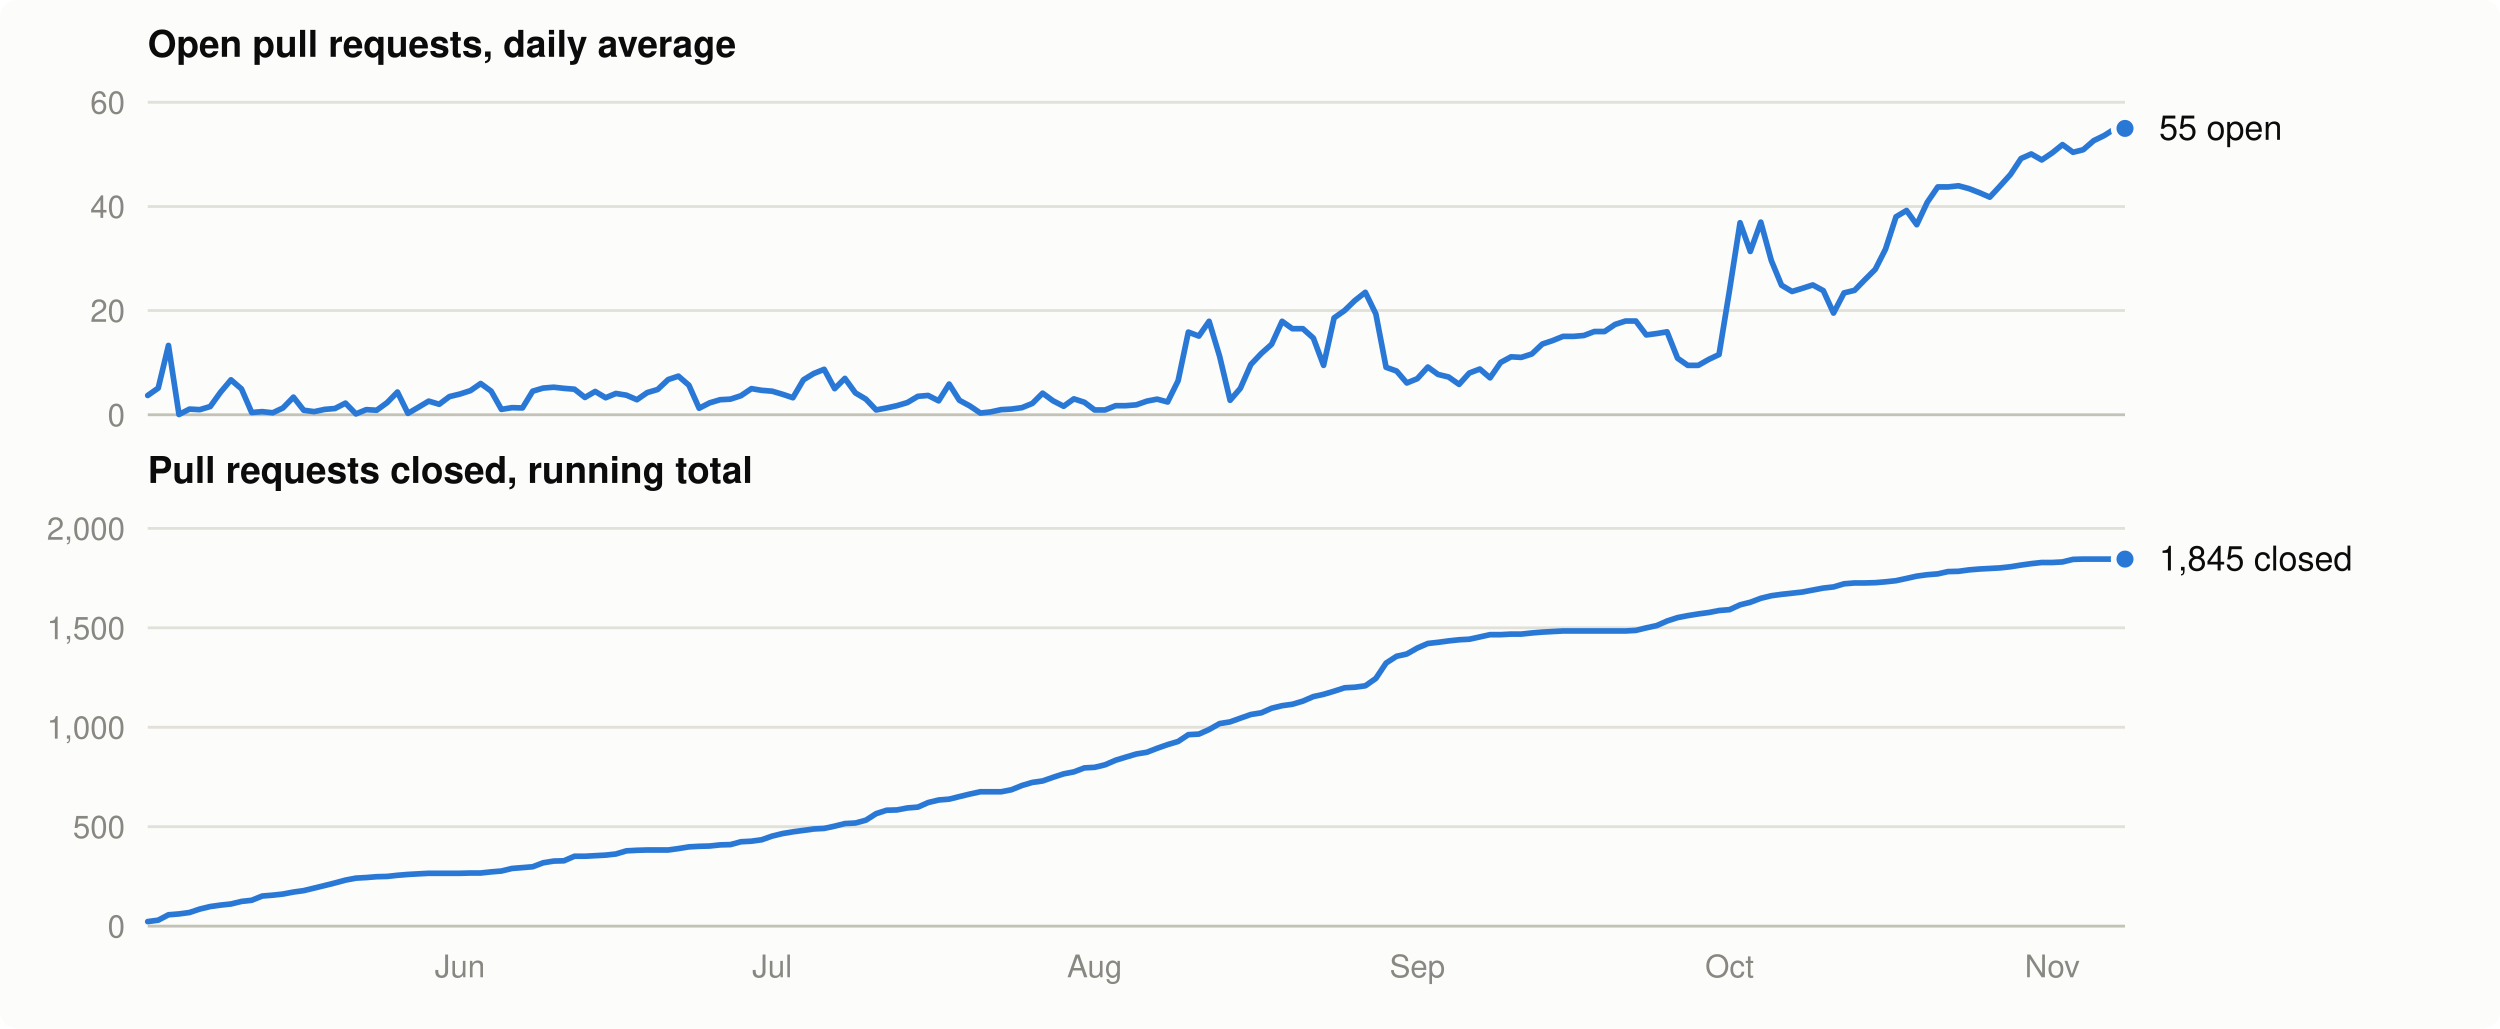
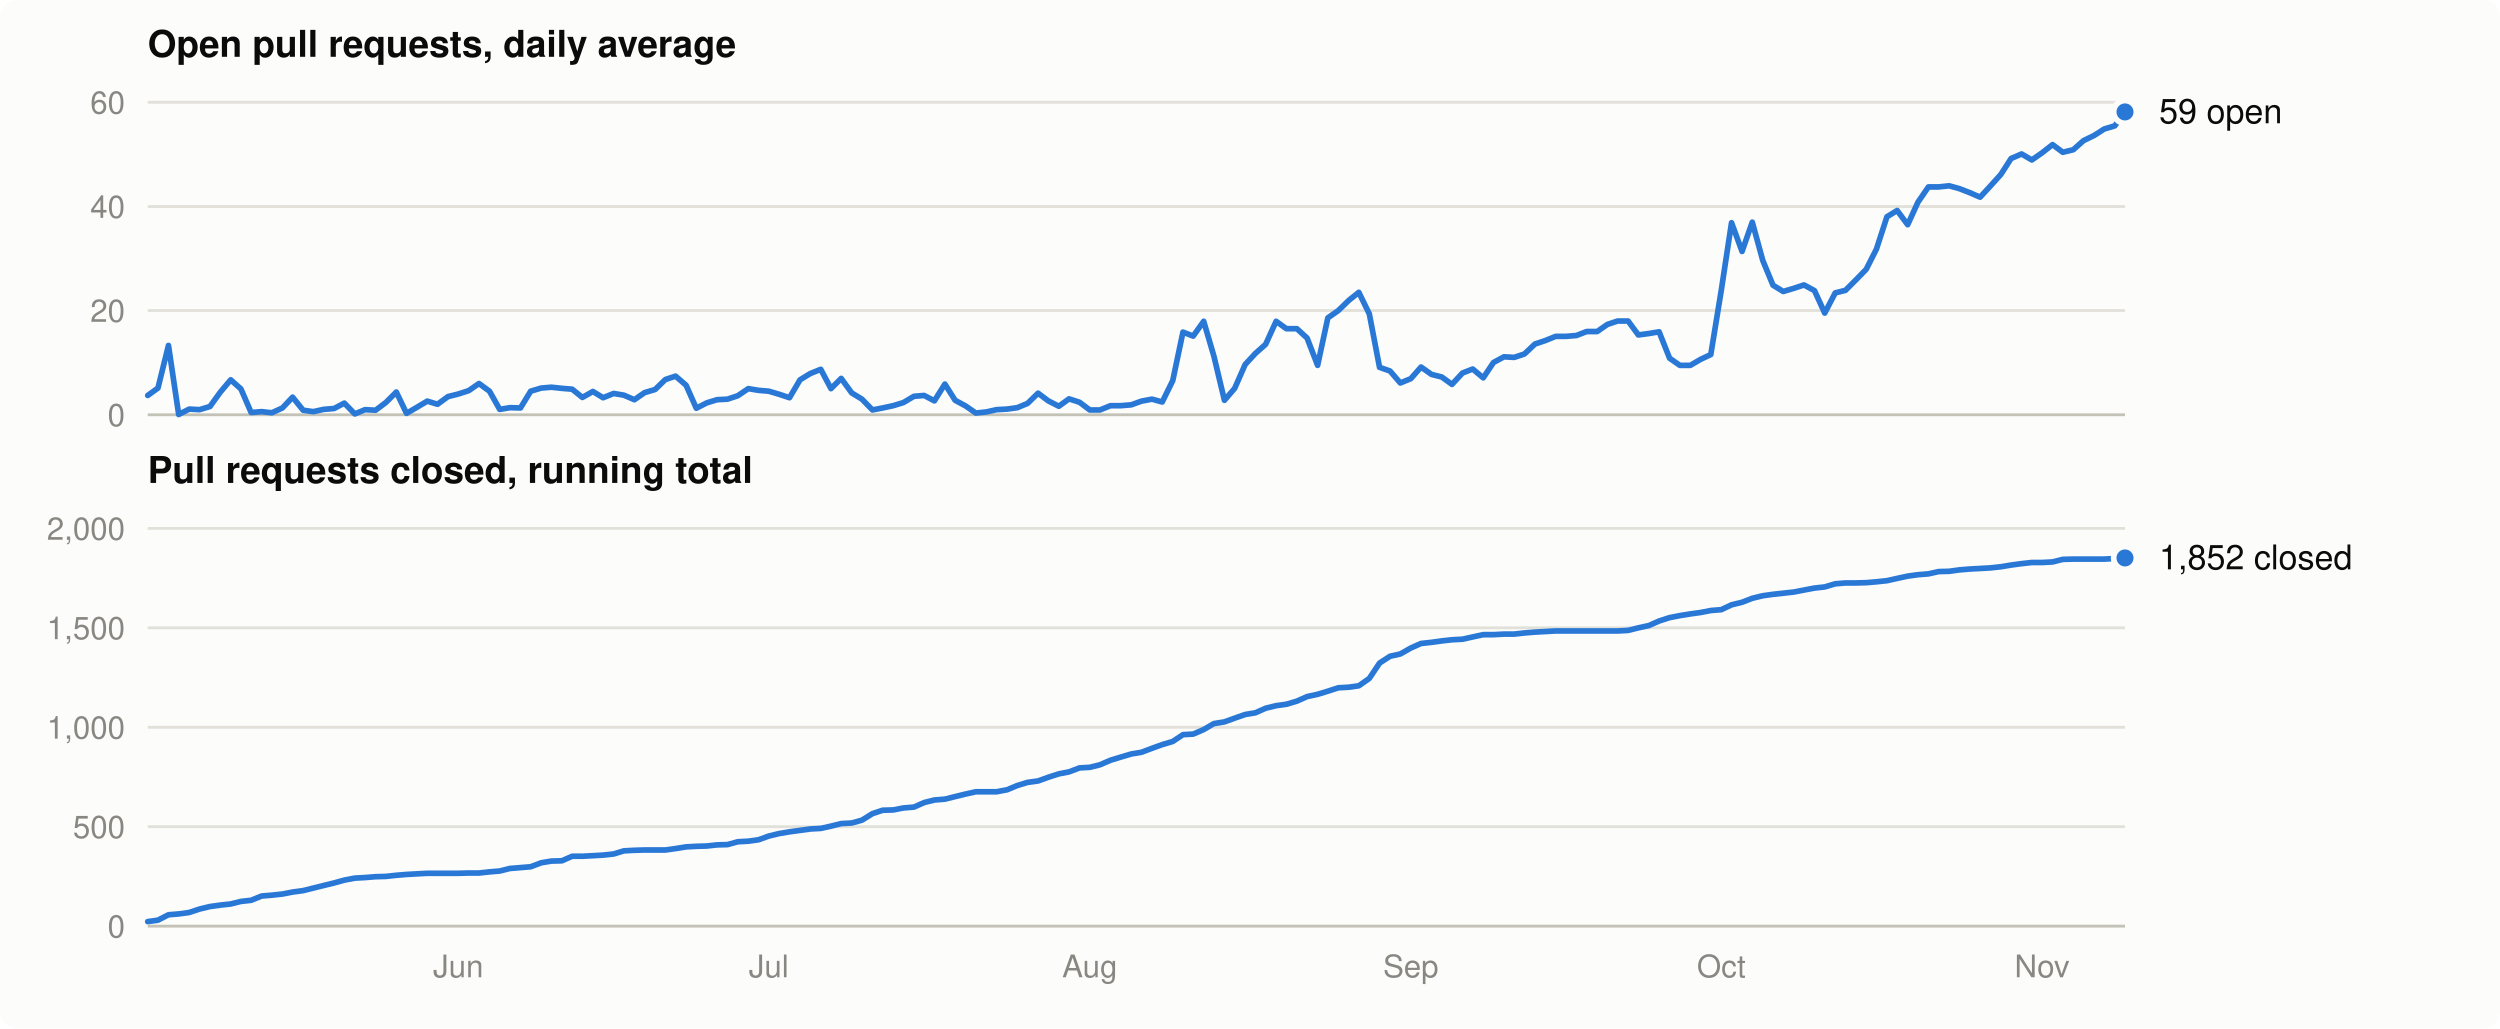
<svg xmlns="http://www.w3.org/2000/svg" width="880" height="362" viewBox="0 0 880 362" role="img" aria-labelledby="t d" font-family="-apple-system, BlinkMacSystemFont, 'Segoe UI', Helvetica, Arial, sans-serif">
  <rect width="100%" height="100%" rx="6" fill="#fcfcfb" />
  <text x="52.0" y="20.0" fill="#0b0b0b" font-size="13" font-weight="600" text-anchor="start">Open pull requests, daily average</text>
  <line x1="52" y1="146.0" x2="748" y2="146.0" stroke="#c3c2b7" stroke-width="1" />
  <text x="44.0" y="150.0" fill="#898781" font-size="11" font-weight="400" text-anchor="end">0</text>
  <line x1="52" y1="109.3" x2="748" y2="109.3" stroke="#e1e0d9" stroke-width="1" />
  <text x="44.0" y="113.3" fill="#898781" font-size="11" font-weight="400" text-anchor="end">20</text>
  <line x1="52" y1="72.7" x2="748" y2="72.7" stroke="#e1e0d9" stroke-width="1" />
  <text x="44.0" y="76.7" fill="#898781" font-size="11" font-weight="400" text-anchor="end">40</text>
  <line x1="52" y1="36.0" x2="748" y2="36.0" stroke="#e1e0d9" stroke-width="1" />
  <text x="44.0" y="40.0" fill="#898781" font-size="11" font-weight="400" text-anchor="end">60</text>
-   <path d="M52.0,139.2 L55.7,136.6 L59.3,121.6 L63.0,145.9 L66.7,144.0 L70.3,144.2 L74.0,143.1 L77.6,138.1 L81.3,133.7 L85.0,136.9 L88.6,145.2 L92.3,144.9 L96.0,145.3 L99.6,143.6 L103.3,139.8 L106.9,144.4 L110.6,144.9 L114.3,144.1 L117.9,143.8 L121.6,141.9 L125.3,145.7 L128.9,144.2 L132.6,144.4 L136.3,141.7 L139.9,138.0 L143.6,145.5 L147.2,143.4 L150.9,141.2 L154.6,142.3 L158.2,139.6 L161.9,138.7 L165.6,137.5 L169.2,135.0 L172.9,137.7 L176.5,144.1 L180.2,143.5 L183.9,143.6 L187.5,137.7 L191.2,136.6 L194.9,136.3 L198.5,136.7 L202.2,137.0 L205.9,139.9 L209.5,137.8 L213.2,140.0 L216.8,138.5 L220.5,139.1 L224.2,140.7 L227.8,138.2 L231.5,137.1 L235.2,133.6 L238.8,132.4 L242.5,135.6 L246.1,143.7 L249.8,141.8 L253.5,140.7 L257.1,140.5 L260.8,139.3 L264.5,136.8 L268.1,137.4 L271.8,137.7 L275.5,138.8 L279.1,140.0 L282.8,133.7 L286.4,131.5 L290.1,130.0 L293.8,136.8 L297.4,133.2 L301.1,138.3 L304.8,140.5 L308.4,144.3 L312.1,143.6 L315.7,142.8 L319.4,141.7 L323.1,139.5 L326.7,139.2 L330.4,141.1 L334.1,135.2 L337.7,140.9 L341.4,142.9 L345.1,145.4 L348.7,145.0 L352.4,144.2 L356.0,144.0 L359.7,143.5 L363.4,142.0 L367.0,138.4 L370.7,141.1 L374.4,143.0 L378.0,140.4 L381.7,141.6 L385.3,144.3 L389.0,144.3 L392.7,142.8 L396.3,142.8 L400.0,142.5 L403.7,141.2 L407.3,140.5 L411.0,141.5 L414.7,134.0 L418.3,116.9 L422.0,118.3 L425.6,113.1 L429.3,125.4 L433.0,140.9 L436.6,136.7 L440.3,128.3 L444.0,124.4 L447.6,121.2 L451.3,113.1 L454.9,115.7 L458.6,115.7 L462.3,119.0 L465.9,128.6 L469.6,111.9 L473.3,109.3 L476.9,105.8 L480.6,102.9 L484.3,110.5 L487.9,129.3 L491.6,130.6 L495.2,134.8 L498.9,133.3 L502.6,129.2 L506.2,131.8 L509.9,132.7 L513.6,135.3 L517.2,131.3 L520.9,129.9 L524.5,133.0 L528.2,127.6 L531.9,125.6 L535.5,125.8 L539.2,124.6 L542.9,121.1 L546.5,119.9 L550.2,118.4 L553.9,118.4 L557.5,118.1 L561.2,116.7 L564.8,116.7 L568.5,114.2 L572.2,113.0 L575.8,113.0 L579.5,117.9 L583.2,117.4 L586.8,116.8 L590.5,126.1 L594.1,128.6 L597.8,128.6 L601.5,126.5 L605.1,124.8 L608.8,102.1 L612.5,78.4 L616.1,88.5 L619.8,78.2 L623.5,91.7 L627.1,100.4 L630.8,102.6 L634.4,101.5 L638.1,100.3 L641.8,102.3 L645.4,110.2 L649.1,103.1 L652.8,102.2 L656.4,98.5 L660.1,94.8 L663.7,87.7 L667.4,76.3 L671.1,74.1 L674.7,79.1 L678.4,71.2 L682.1,65.8 L685.7,65.8 L689.4,65.4 L693.1,66.4 L696.7,67.8 L700.4,69.4 L704.0,65.5 L707.7,61.4 L711.4,55.8 L715.0,54.2 L718.7,56.3 L722.4,53.8 L726.0,50.9 L729.7,53.6 L733.3,52.7 L737.0,49.5 L740.7,47.7 L744.3,45.4 L748.0,45.2" fill="none" stroke="#2a78d6" stroke-width="2" stroke-linejoin="round" stroke-linecap="round" />
-   <circle cx="748.0" cy="45.2" r="4" fill="#2a78d6" stroke="#fcfcfb" stroke-width="2" />
-   <text x="760.0" y="49.2" fill="#0b0b0b" font-size="12" font-weight="400" text-anchor="start">55 open</text>
+   <path d="M52.0,139.2 L55.6,136.6 L59.3,121.6 L62.9,145.9 L66.6,144.0 L70.2,144.2 L73.9,143.1 L77.5,138.1 L81.2,133.7 L84.8,136.9 L88.4,145.2 L92.1,144.9 L95.7,145.3 L99.4,143.6 L103.0,139.8 L106.7,144.4 L110.3,144.9 L113.9,144.1 L117.6,143.8 L121.2,141.9 L124.9,145.7 L128.5,144.2 L132.2,144.4 L135.8,141.7 L139.5,138.0 L143.1,145.5 L146.7,143.4 L150.4,141.2 L154.0,142.3 L157.7,139.6 L161.3,138.7 L165.0,137.5 L168.6,135.0 L172.3,137.7 L175.9,144.1 L179.5,143.5 L183.2,143.6 L186.8,137.7 L190.5,136.6 L194.1,136.3 L197.8,136.7 L201.4,137.0 L205.0,139.9 L208.7,137.8 L212.3,140.0 L216.0,138.5 L219.6,139.1 L223.3,140.7 L226.9,138.2 L230.6,137.1 L234.2,133.6 L237.8,132.4 L241.5,135.6 L245.1,143.7 L248.8,141.8 L252.4,140.7 L256.1,140.5 L259.7,139.3 L263.4,136.8 L267.0,137.4 L270.6,137.7 L274.3,138.8 L277.9,140.0 L281.6,133.7 L285.2,131.5 L288.9,130.0 L292.5,136.8 L296.1,133.2 L299.8,138.3 L303.4,140.5 L307.1,144.3 L310.7,143.6 L314.4,142.8 L318.0,141.7 L321.7,139.5 L325.3,139.2 L328.9,141.1 L332.6,135.2 L336.2,140.9 L339.9,142.9 L343.5,145.4 L347.2,145.0 L350.8,144.2 L354.5,144.0 L358.1,143.5 L361.7,142.0 L365.4,138.4 L369.0,141.1 L372.7,143.0 L376.3,140.4 L380.0,141.6 L383.6,144.3 L387.2,144.3 L390.9,142.8 L394.5,142.8 L398.2,142.5 L401.8,141.2 L405.5,140.5 L409.1,141.5 L412.8,134.0 L416.4,116.9 L420.0,118.3 L423.7,113.1 L427.3,125.4 L431.0,140.9 L434.6,136.7 L438.3,128.3 L441.9,124.4 L445.5,121.2 L449.2,113.1 L452.8,115.7 L456.5,115.7 L460.1,119.0 L463.8,128.6 L467.4,111.9 L471.1,109.3 L474.7,105.8 L478.3,102.9 L482.0,110.5 L485.6,129.3 L489.3,130.6 L492.9,134.8 L496.6,133.3 L500.2,129.2 L503.9,131.8 L507.5,132.7 L511.1,135.3 L514.8,131.3 L518.4,129.9 L522.1,133.0 L525.7,127.6 L529.4,125.6 L533.0,125.8 L536.6,124.6 L540.3,121.1 L543.9,119.9 L547.6,118.4 L551.2,118.4 L554.9,118.1 L558.5,116.7 L562.2,116.7 L565.8,114.2 L569.4,113.0 L573.1,113.0 L576.7,117.9 L580.4,117.4 L584.0,116.8 L587.7,126.1 L591.3,128.6 L595.0,128.6 L598.6,126.5 L602.2,124.8 L605.9,102.1 L609.5,78.4 L613.2,88.5 L616.8,78.2 L620.5,91.7 L624.1,100.4 L627.7,102.6 L631.4,101.5 L635.0,100.3 L638.7,102.3 L642.3,110.2 L646.0,103.1 L649.6,102.2 L653.3,98.5 L656.9,94.8 L660.5,87.7 L664.2,76.3 L667.8,74.1 L671.5,79.1 L675.1,71.2 L678.8,65.8 L682.4,65.8 L686.1,65.4 L689.7,66.4 L693.3,67.8 L697.0,69.4 L700.6,65.5 L704.3,61.4 L707.9,55.8 L711.6,54.2 L715.2,56.3 L718.8,53.8 L722.5,50.9 L726.1,53.6 L729.8,52.7 L733.4,49.5 L737.1,47.7 L740.7,45.4 L744.4,44.3 L748.0,39.4" fill="none" stroke="#2a78d6" stroke-width="2" stroke-linejoin="round" stroke-linecap="round" />
+   <circle cx="748.0" cy="39.4" r="4" fill="#2a78d6" stroke="#fcfcfb" stroke-width="2" />
+   <text x="760.0" y="43.4" fill="#0b0b0b" font-size="12" font-weight="400" text-anchor="start">59 open</text>
  <text x="52.0" y="170.0" fill="#0b0b0b" font-size="13" font-weight="600" text-anchor="start">Pull requests closed, running total</text>
  <line x1="52" y1="326.0" x2="748" y2="326.0" stroke="#c3c2b7" stroke-width="1" />
  <text x="44.0" y="330.0" fill="#898781" font-size="11" font-weight="400" text-anchor="end">0</text>
  <line x1="52" y1="291.0" x2="748" y2="291.0" stroke="#e1e0d9" stroke-width="1" />
  <text x="44.0" y="295.0" fill="#898781" font-size="11" font-weight="400" text-anchor="end">500</text>
  <line x1="52" y1="256.0" x2="748" y2="256.0" stroke="#e1e0d9" stroke-width="1" />
  <text x="44.0" y="260.0" fill="#898781" font-size="11" font-weight="400" text-anchor="end">1,000</text>
  <line x1="52" y1="221.0" x2="748" y2="221.0" stroke="#e1e0d9" stroke-width="1" />
  <text x="44.0" y="225.0" fill="#898781" font-size="11" font-weight="400" text-anchor="end">1,500</text>
  <line x1="52" y1="186.0" x2="748" y2="186.0" stroke="#e1e0d9" stroke-width="1" />
  <text x="44.0" y="190.0" fill="#898781" font-size="11" font-weight="400" text-anchor="end">2,000</text>
-   <path d="M52.0,324.4 L55.7,323.9 L59.3,322.0 L63.0,321.7 L66.7,321.2 L70.3,320.0 L74.0,319.1 L77.6,318.6 L81.3,318.2 L85.0,317.3 L88.6,316.9 L92.3,315.4 L96.0,315.1 L99.6,314.7 L103.3,314.0 L106.9,313.5 L110.6,312.6 L114.3,311.7 L117.9,310.8 L121.6,309.8 L125.3,309.1 L128.9,308.9 L132.6,308.6 L136.3,308.5 L139.9,308.1 L143.6,307.8 L147.2,307.6 L150.9,307.4 L154.6,307.4 L158.2,307.4 L161.9,307.4 L165.6,307.3 L169.2,307.3 L172.9,306.9 L176.5,306.6 L180.2,305.7 L183.9,305.4 L187.5,305.1 L191.2,303.7 L194.9,303.1 L198.5,303.0 L202.2,301.4 L205.9,301.4 L209.5,301.2 L213.2,301.0 L216.8,300.6 L220.5,299.5 L224.2,299.3 L227.8,299.2 L231.5,299.2 L235.2,299.2 L238.8,298.7 L242.5,298.1 L246.1,297.9 L249.8,297.8 L253.5,297.4 L257.1,297.3 L260.8,296.3 L264.5,296.1 L268.1,295.6 L271.8,294.3 L275.5,293.4 L279.1,292.8 L282.8,292.3 L286.4,291.8 L290.1,291.6 L293.8,290.8 L297.4,289.9 L301.1,289.7 L304.8,288.7 L308.4,286.4 L312.1,285.2 L315.7,285.1 L319.4,284.4 L323.1,284.1 L326.7,282.5 L330.4,281.6 L334.1,281.3 L337.7,280.4 L341.4,279.5 L345.1,278.7 L348.7,278.7 L352.4,278.7 L356.0,278.0 L359.7,276.5 L363.4,275.4 L367.0,274.9 L370.7,273.6 L374.4,272.4 L378.0,271.7 L381.7,270.3 L385.3,270.1 L389.0,269.2 L392.7,267.6 L396.3,266.5 L400.0,265.4 L403.7,264.8 L407.3,263.4 L411.0,262.1 L414.7,261.0 L418.3,258.6 L422.0,258.4 L425.6,256.8 L429.3,254.7 L433.0,254.1 L436.6,252.8 L440.3,251.5 L444.0,250.9 L447.6,249.3 L451.3,248.4 L454.9,247.9 L458.6,246.8 L462.3,245.2 L465.9,244.4 L469.6,243.3 L473.3,242.1 L476.9,241.9 L480.6,241.4 L484.3,238.8 L487.9,233.4 L491.6,231.0 L495.2,230.2 L498.9,228.1 L502.6,226.5 L506.2,226.1 L509.9,225.6 L513.6,225.2 L517.2,225.0 L520.9,224.2 L524.5,223.4 L528.2,223.4 L531.9,223.2 L535.5,223.2 L539.2,222.8 L542.9,222.5 L546.5,222.3 L550.2,222.1 L553.9,222.1 L557.5,222.1 L561.2,222.1 L564.8,222.1 L568.5,222.1 L572.2,222.1 L575.8,221.9 L579.5,221.0 L583.2,220.2 L586.8,218.6 L590.5,217.4 L594.1,216.7 L597.8,216.1 L601.5,215.6 L605.1,214.9 L608.8,214.6 L612.5,212.9 L616.1,212.0 L619.8,210.6 L623.5,209.7 L627.1,209.2 L630.8,208.8 L634.4,208.4 L638.1,207.7 L641.8,207.0 L645.4,206.6 L649.1,205.5 L652.8,205.2 L656.4,205.2 L660.1,205.1 L663.7,204.8 L667.4,204.4 L671.1,203.6 L674.7,202.8 L678.4,202.3 L682.1,202.0 L685.7,201.2 L689.4,201.1 L693.1,200.6 L696.7,200.3 L700.4,200.1 L704.0,199.9 L707.7,199.5 L711.4,198.9 L715.0,198.4 L718.7,198.0 L722.4,198.0 L726.0,197.8 L729.7,196.9 L733.3,196.8 L737.0,196.8 L740.7,196.8 L744.3,196.8 L748.0,196.8" fill="none" stroke="#2a78d6" stroke-width="2" stroke-linejoin="round" stroke-linecap="round" />
-   <circle cx="748.0" cy="196.8" r="4" fill="#2a78d6" stroke="#fcfcfb" stroke-width="2" />
-   <text x="760.0" y="200.8" fill="#0b0b0b" font-size="12" font-weight="400" text-anchor="start">1,845 closed</text>
-   <text x="161.9" y="344.0" fill="#898781" font-size="11" font-weight="400" text-anchor="middle">Jun</text>
-   <text x="271.8" y="344.0" fill="#898781" font-size="11" font-weight="400" text-anchor="middle">Jul</text>
-   <text x="385.3" y="344.0" fill="#898781" font-size="11" font-weight="400" text-anchor="middle">Aug</text>
-   <text x="498.9" y="344.0" fill="#898781" font-size="11" font-weight="400" text-anchor="middle">Sep</text>
-   <text x="608.8" y="344.0" fill="#898781" font-size="11" font-weight="400" text-anchor="middle">Oct</text>
-   <text x="722.4" y="344.0" fill="#898781" font-size="11" font-weight="400" text-anchor="middle">Nov</text>
+   <path d="M52.0,324.4 L55.6,323.9 L59.3,322.0 L62.9,321.7 L66.6,321.2 L70.2,320.0 L73.9,319.1 L77.5,318.6 L81.2,318.2 L84.8,317.3 L88.4,316.9 L92.1,315.4 L95.7,315.1 L99.4,314.7 L103.0,314.0 L106.7,313.5 L110.3,312.6 L113.9,311.7 L117.6,310.8 L121.2,309.8 L124.9,309.1 L128.5,308.9 L132.2,308.6 L135.8,308.5 L139.5,308.1 L143.1,307.8 L146.7,307.6 L150.4,307.4 L154.0,307.4 L157.7,307.4 L161.3,307.4 L165.0,307.3 L168.6,307.3 L172.3,306.9 L175.9,306.6 L179.5,305.7 L183.2,305.4 L186.8,305.1 L190.5,303.7 L194.1,303.1 L197.8,303.0 L201.4,301.4 L205.0,301.4 L208.7,301.2 L212.3,301.0 L216.0,300.6 L219.6,299.5 L223.3,299.3 L226.9,299.2 L230.6,299.2 L234.2,299.2 L237.8,298.7 L241.5,298.1 L245.1,297.9 L248.8,297.8 L252.4,297.4 L256.1,297.3 L259.7,296.3 L263.4,296.1 L267.0,295.6 L270.6,294.3 L274.3,293.4 L277.9,292.8 L281.6,292.3 L285.2,291.8 L288.9,291.6 L292.5,290.8 L296.1,289.9 L299.8,289.7 L303.4,288.7 L307.1,286.4 L310.7,285.2 L314.4,285.1 L318.0,284.4 L321.7,284.1 L325.3,282.5 L328.9,281.6 L332.6,281.3 L336.2,280.4 L339.9,279.5 L343.5,278.7 L347.2,278.7 L350.8,278.7 L354.5,278.0 L358.1,276.5 L361.7,275.4 L365.4,274.9 L369.0,273.6 L372.7,272.4 L376.3,271.7 L380.0,270.3 L383.6,270.1 L387.2,269.2 L390.9,267.6 L394.5,266.5 L398.2,265.4 L401.8,264.8 L405.5,263.4 L409.1,262.1 L412.8,261.0 L416.4,258.6 L420.0,258.4 L423.7,256.8 L427.3,254.7 L431.0,254.1 L434.6,252.8 L438.3,251.5 L441.9,250.9 L445.5,249.3 L449.2,248.4 L452.8,247.9 L456.5,246.8 L460.1,245.2 L463.8,244.4 L467.4,243.3 L471.1,242.1 L474.7,241.9 L478.3,241.4 L482.0,238.8 L485.6,233.4 L489.3,231.0 L492.9,230.2 L496.6,228.1 L500.2,226.5 L503.9,226.1 L507.5,225.6 L511.1,225.2 L514.8,225.0 L518.4,224.2 L522.1,223.4 L525.7,223.4 L529.4,223.2 L533.0,223.2 L536.6,222.8 L540.3,222.5 L543.9,222.3 L547.6,222.1 L551.2,222.1 L554.9,222.1 L558.5,222.1 L562.2,222.1 L565.8,222.1 L569.4,222.1 L573.1,221.9 L576.7,221.0 L580.4,220.2 L584.0,218.6 L587.7,217.4 L591.3,216.7 L595.0,216.1 L598.6,215.6 L602.2,214.9 L605.9,214.6 L609.5,212.9 L613.2,212.0 L616.8,210.6 L620.5,209.7 L624.1,209.2 L627.7,208.8 L631.4,208.4 L635.0,207.7 L638.7,207.0 L642.3,206.6 L646.0,205.5 L649.6,205.2 L653.3,205.2 L656.9,205.1 L660.5,204.8 L664.2,204.4 L667.8,203.6 L671.5,202.8 L675.1,202.3 L678.8,202.0 L682.4,201.2 L686.1,201.1 L689.7,200.6 L693.3,200.3 L697.0,200.1 L700.6,199.9 L704.3,199.5 L707.9,198.9 L711.6,198.4 L715.2,198.0 L718.8,198.0 L722.5,197.8 L726.1,196.9 L729.8,196.8 L733.4,196.8 L737.1,196.8 L740.7,196.8 L744.4,196.6 L748.0,196.4" fill="none" stroke="#2a78d6" stroke-width="2" stroke-linejoin="round" stroke-linecap="round" />
+   <circle cx="748.0" cy="196.4" r="4" fill="#2a78d6" stroke="#fcfcfb" stroke-width="2" />
+   <text x="760.0" y="200.4" fill="#0b0b0b" font-size="12" font-weight="400" text-anchor="start">1,852 closed</text>
+   <text x="161.3" y="344.0" fill="#898781" font-size="11" font-weight="400" text-anchor="middle">Jun</text>
+   <text x="270.6" y="344.0" fill="#898781" font-size="11" font-weight="400" text-anchor="middle">Jul</text>
+   <text x="383.6" y="344.0" fill="#898781" font-size="11" font-weight="400" text-anchor="middle">Aug</text>
+   <text x="496.6" y="344.0" fill="#898781" font-size="11" font-weight="400" text-anchor="middle">Sep</text>
+   <text x="605.9" y="344.0" fill="#898781" font-size="11" font-weight="400" text-anchor="middle">Oct</text>
+   <text x="718.8" y="344.0" fill="#898781" font-size="11" font-weight="400" text-anchor="middle">Nov</text>
</svg>
